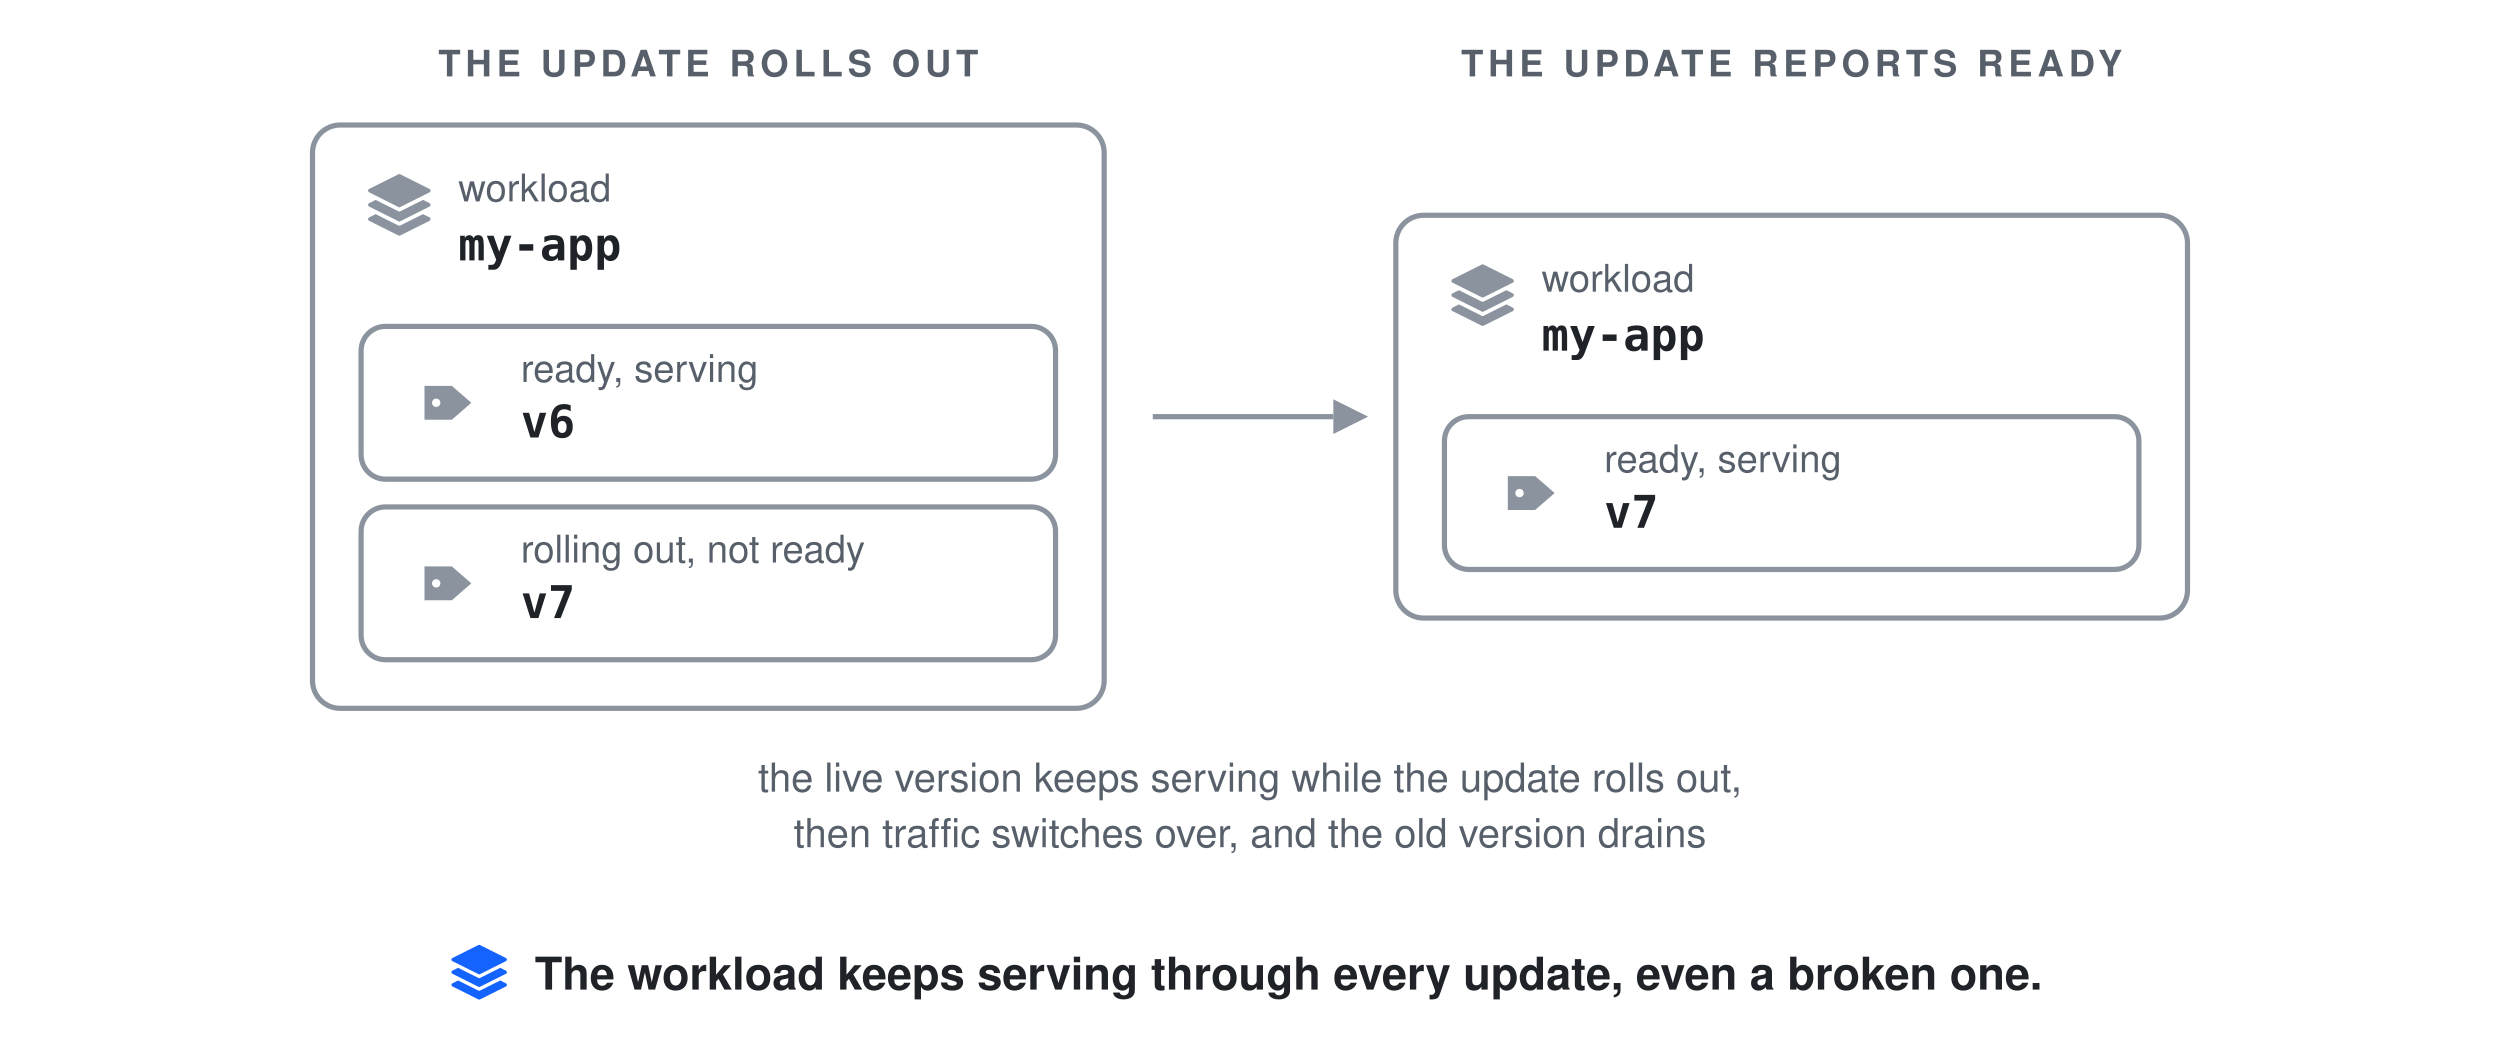
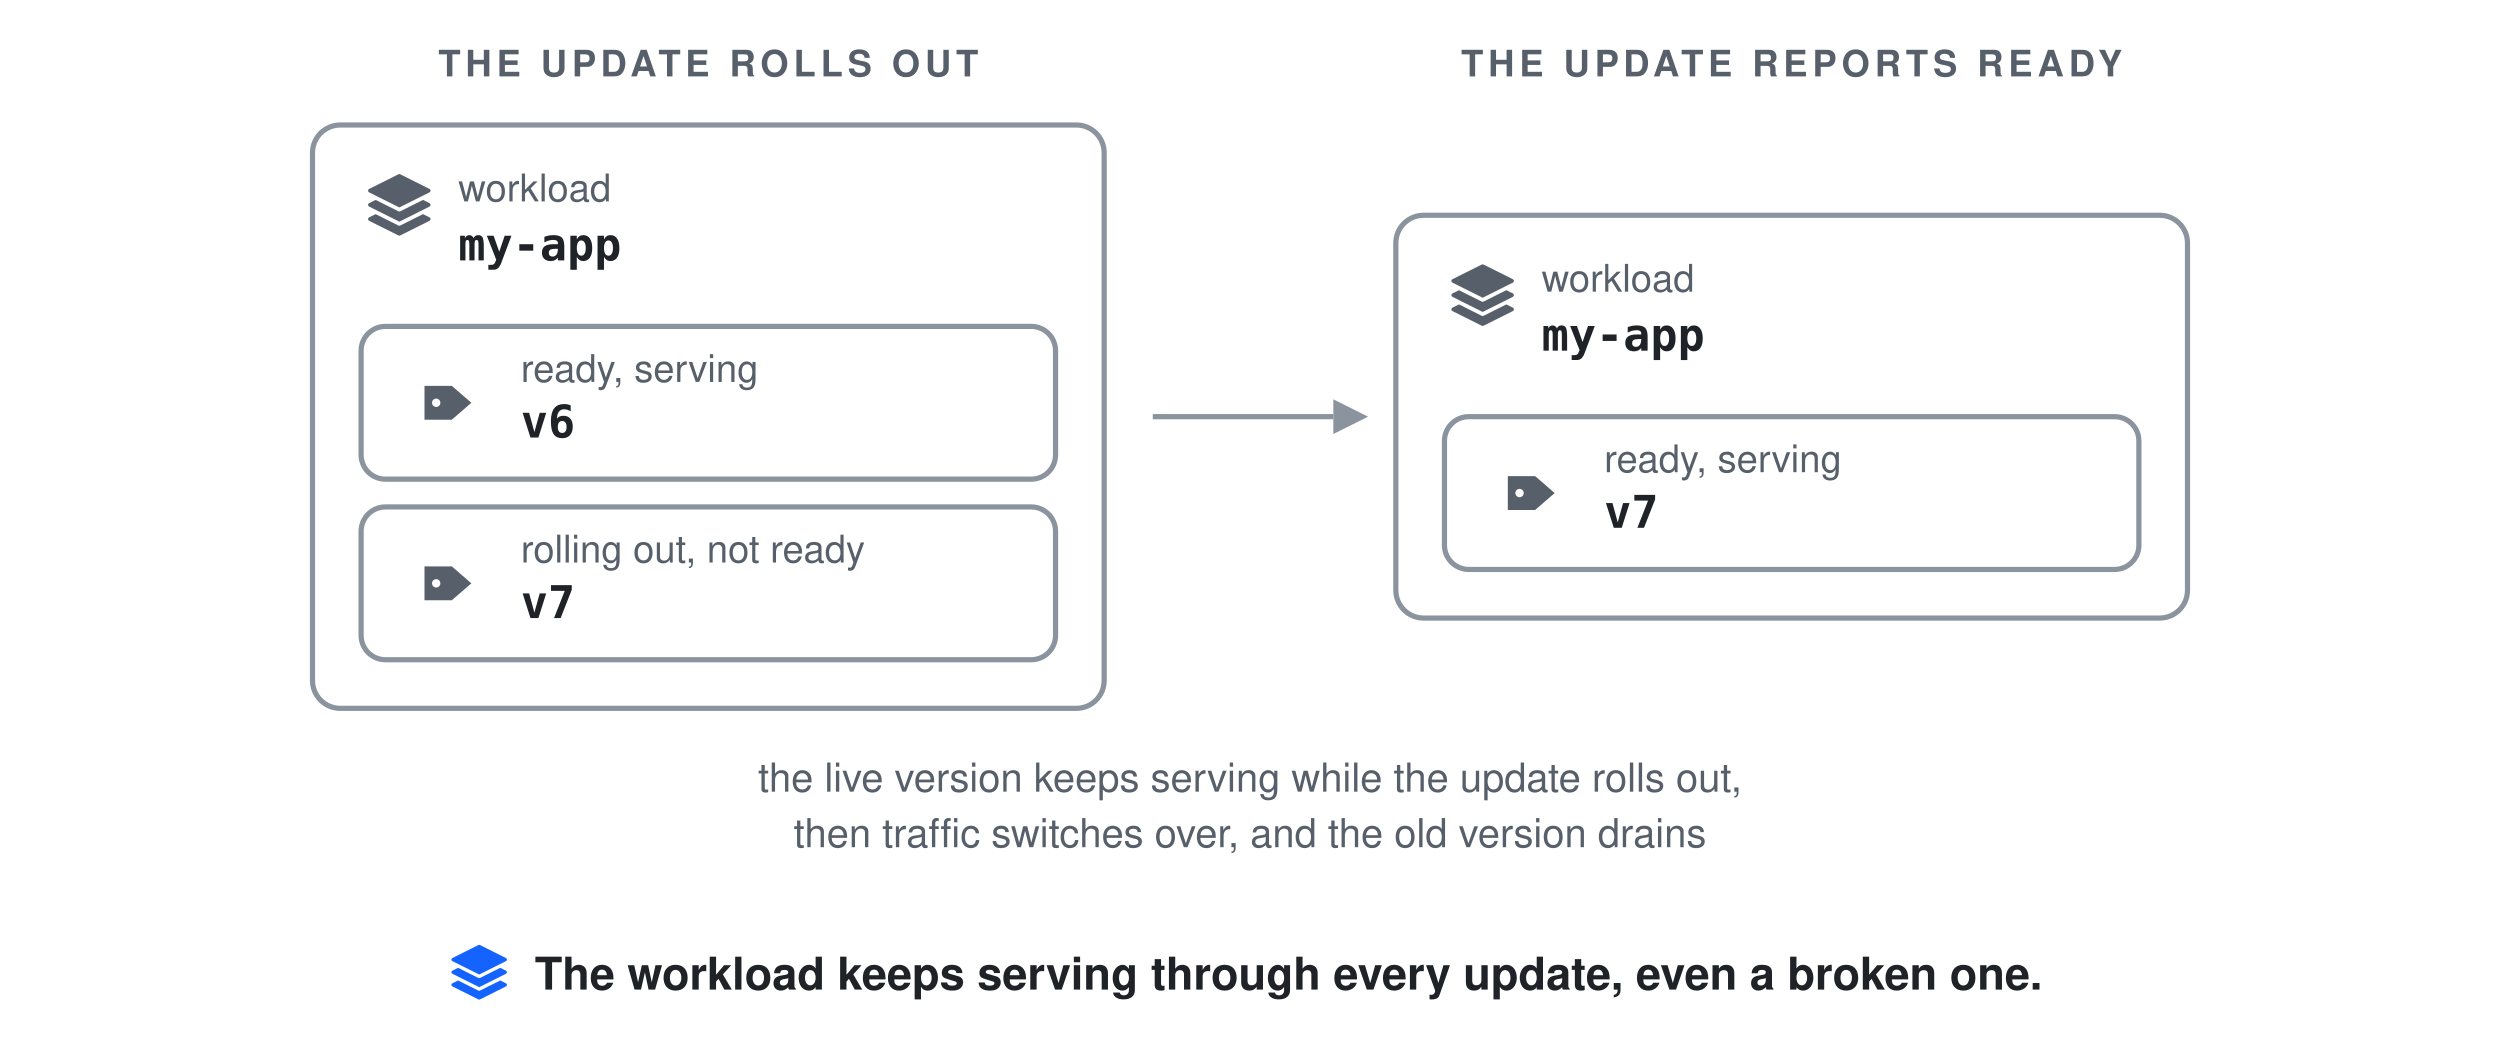
<svg xmlns="http://www.w3.org/2000/svg" viewBox="0 0 720 300" role="img" aria-label="The same workload, my-app, at two moments. While the update rolls out, version 6 is ready and serving and version 7 rolls out beside it, not ready. When the update reports ready, only version 7 remains, in a smaller box. The live version keeps serving while the update rolls out, then traffic switches over, and the old version drains. The workload keeps serving through every update, even a broken one.">
  <style>
  .box{fill:none;stroke:#8b949e;stroke-width:1.5}
  .lbl{fill:#57606a;font:600 10.5px ui-sans-serif,-apple-system,"Segoe UI",Helvetica,Arial,sans-serif;letter-spacing:1.4px}
  .kind{fill:#57606a;font:400 11px ui-sans-serif,-apple-system,"Segoe UI",Helvetica,Arial,sans-serif}
  .val{fill:#1f2328;font:600 13px SFMono-Regular,Menlo,Consolas,monospace}
  .sub{fill:#57606a;font:400 11.5px ui-sans-serif,-apple-system,"Segoe UI",Helvetica,Arial,sans-serif}
  .sum{fill:#1f2328;font:600 13px ui-sans-serif,-apple-system,"Segoe UI",Helvetica,Arial,sans-serif}
  .line{stroke:#8b949e;stroke-width:1.5;fill:none}
  .head{fill:#8b949e}
-   .ico{fill:#8b949e}
+   .ico{fill:#57606a}
  .icop{fill:#1563ff}
  @media (prefers-color-scheme:dark){
    .box{stroke:#6e7681}
    .lbl,.kind,.sub{fill:#9198a1}
    .val,.sum{fill:#e6edf3}
    .line{stroke:#6e7681}
-     .head,.ico{fill:#6e7681}
+     .head{fill:#6e7681}
+     .ico{fill:#9198a1}
    .icop{fill:#64a5ef}
  }
</style>
  <text x="204" y="22" class="lbl" text-anchor="middle">THE UPDATE ROLLS OUT</text>
  <text x="516" y="22" class="lbl" text-anchor="middle">THE UPDATE REPORTS READY</text>
  <rect x="90" y="36" width="228" height="168" rx="8" class="box" />
  <g class="ico" transform="translate(106,50) scale(0.035156)">
    <path d="m263.085 425.468c-2.215 1.108-4.626 1.661-7.038 1.661-2.411 0-4.823-.554-7.038-1.661l-187.143-93.572-53.166 26.583c-11.599 5.8-11.599 22.353 0 28.152l240.309 120.155c4.431 2.215 9.646 2.215 14.076 0l240.309-120.155c11.599-5.8 11.599-22.353 0-28.152l-53.166-26.583z" />
    <path d="m263.085 308.959c-2.215 1.108-4.626 1.661-7.038 1.661-2.411 0-4.823-.554-7.038-1.661l-187.143-93.571-53.166 26.583c-11.599 5.8-11.599 22.353 0 28.152l247.347 123.674 247.347-123.674c11.599-5.8 11.599-22.353 0-28.152l-53.166-26.583z" />
    <path d="m503.394 125.462-240.309-120.155c-4.431-2.215-9.646-2.215-14.076 0l-240.309 120.155c-11.599 5.8-11.599 22.353 0 28.152l247.347 123.674 247.347-123.674c11.6-5.799 11.6-22.352 0-28.152z" />
  </g>
  <text x="132" y="58" class="kind">workload</text>
  <text x="132" y="75" class="val">my-app</text>
  <rect x="104" y="94" width="200" height="44" rx="7" class="box" />
  <g class="ico" transform="translate(120,107) scale(0.75)">
    <path fill-rule="evenodd" d="M3 5.5 H13.5 L21 12 L13.5 18.5 H3 Z M7.5 10.4 a1.6 1.6 0 1 0 0 3.2 a1.6 1.6 0 1 0 0 -3.2 Z" />
  </g>
  <text x="150" y="110" class="kind">ready, serving</text>
  <text x="150" y="126" class="val">v6</text>
  <rect x="104" y="146" width="200" height="44" rx="7" class="box" />
  <g class="ico" transform="translate(120,159) scale(0.75)">
    <path fill-rule="evenodd" d="M3 5.5 H13.5 L21 12 L13.5 18.5 H3 Z M7.5 10.4 a1.6 1.6 0 1 0 0 3.2 a1.6 1.6 0 1 0 0 -3.2 Z" />
  </g>
  <text x="150" y="162" class="kind">rolling out, not ready</text>
  <text x="150" y="178" class="val">v7</text>
  <path class="line" d="M332 120 H384" />
  <path class="head" d="M394 120 L384 115 L384 125 Z" />
  <rect x="402" y="62" width="228" height="116" rx="8" class="box" />
  <g class="ico" transform="translate(418,76) scale(0.035156)">
    <path d="m263.085 425.468c-2.215 1.108-4.626 1.661-7.038 1.661-2.411 0-4.823-.554-7.038-1.661l-187.143-93.572-53.166 26.583c-11.599 5.8-11.599 22.353 0 28.152l240.309 120.155c4.431 2.215 9.646 2.215 14.076 0l240.309-120.155c11.599-5.8 11.599-22.353 0-28.152l-53.166-26.583z" />
    <path d="m263.085 308.959c-2.215 1.108-4.626 1.661-7.038 1.661-2.411 0-4.823-.554-7.038-1.661l-187.143-93.571-53.166 26.583c-11.599 5.8-11.599 22.353 0 28.152l247.347 123.674 247.347-123.674c11.599-5.8 11.599-22.353 0-28.152l-53.166-26.583z" />
    <path d="m503.394 125.462-240.309-120.155c-4.431-2.215-9.646-2.215-14.076 0l-240.309 120.155c-11.599 5.8-11.599 22.353 0 28.152l247.347 123.674 247.347-123.674c11.6-5.799 11.6-22.352 0-28.152z" />
  </g>
  <text x="444" y="84" class="kind">workload</text>
  <text x="444" y="101" class="val">my-app</text>
  <rect x="416" y="120" width="200" height="44" rx="7" class="box" />
  <g class="ico" transform="translate(432,133) scale(0.75)">
    <path fill-rule="evenodd" d="M3 5.5 H13.5 L21 12 L13.5 18.5 H3 Z M7.5 10.4 a1.6 1.6 0 1 0 0 3.2 a1.6 1.6 0 1 0 0 -3.2 Z" />
  </g>
  <text x="462" y="136" class="kind">ready, serving</text>
  <text x="462" y="152" class="val">v7</text>
  <text x="360" y="228" class="sub" text-anchor="middle">the live version keeps serving while the update rolls out,</text>
  <text x="360" y="244" class="sub" text-anchor="middle">then traffic switches over, and the old version drains</text>
  <g class="icop" id="sumicon" transform="translate(130,272) scale(0.03125)">
    <path d="m263.085 425.468c-2.215 1.108-4.626 1.661-7.038 1.661-2.411 0-4.823-.554-7.038-1.661l-187.143-93.572-53.166 26.583c-11.599 5.8-11.599 22.353 0 28.152l240.309 120.155c4.431 2.215 9.646 2.215 14.076 0l240.309-120.155c11.599-5.8 11.599-22.353 0-28.152l-53.166-26.583z" />
    <path d="m263.085 308.959c-2.215 1.108-4.626 1.661-7.038 1.661-2.411 0-4.823-.554-7.038-1.661l-187.143-93.571-53.166 26.583c-11.599 5.8-11.599 22.353 0 28.152l247.347 123.674 247.347-123.674c11.599-5.8 11.599-22.353 0-28.152l-53.166-26.583z" />
    <path d="m503.394 125.462-240.309-120.155c-4.431-2.215-9.646-2.215-14.076 0l-240.309 120.155c-11.599 5.8-11.599 22.353 0 28.152l247.347 123.674 247.347-123.674c11.6-5.799 11.6-22.352 0-28.152z" />
  </g>
  <text id="sum" x="154" y="285" class="sum">The workload keeps serving through every update, even a broken one.</text>
</svg>
